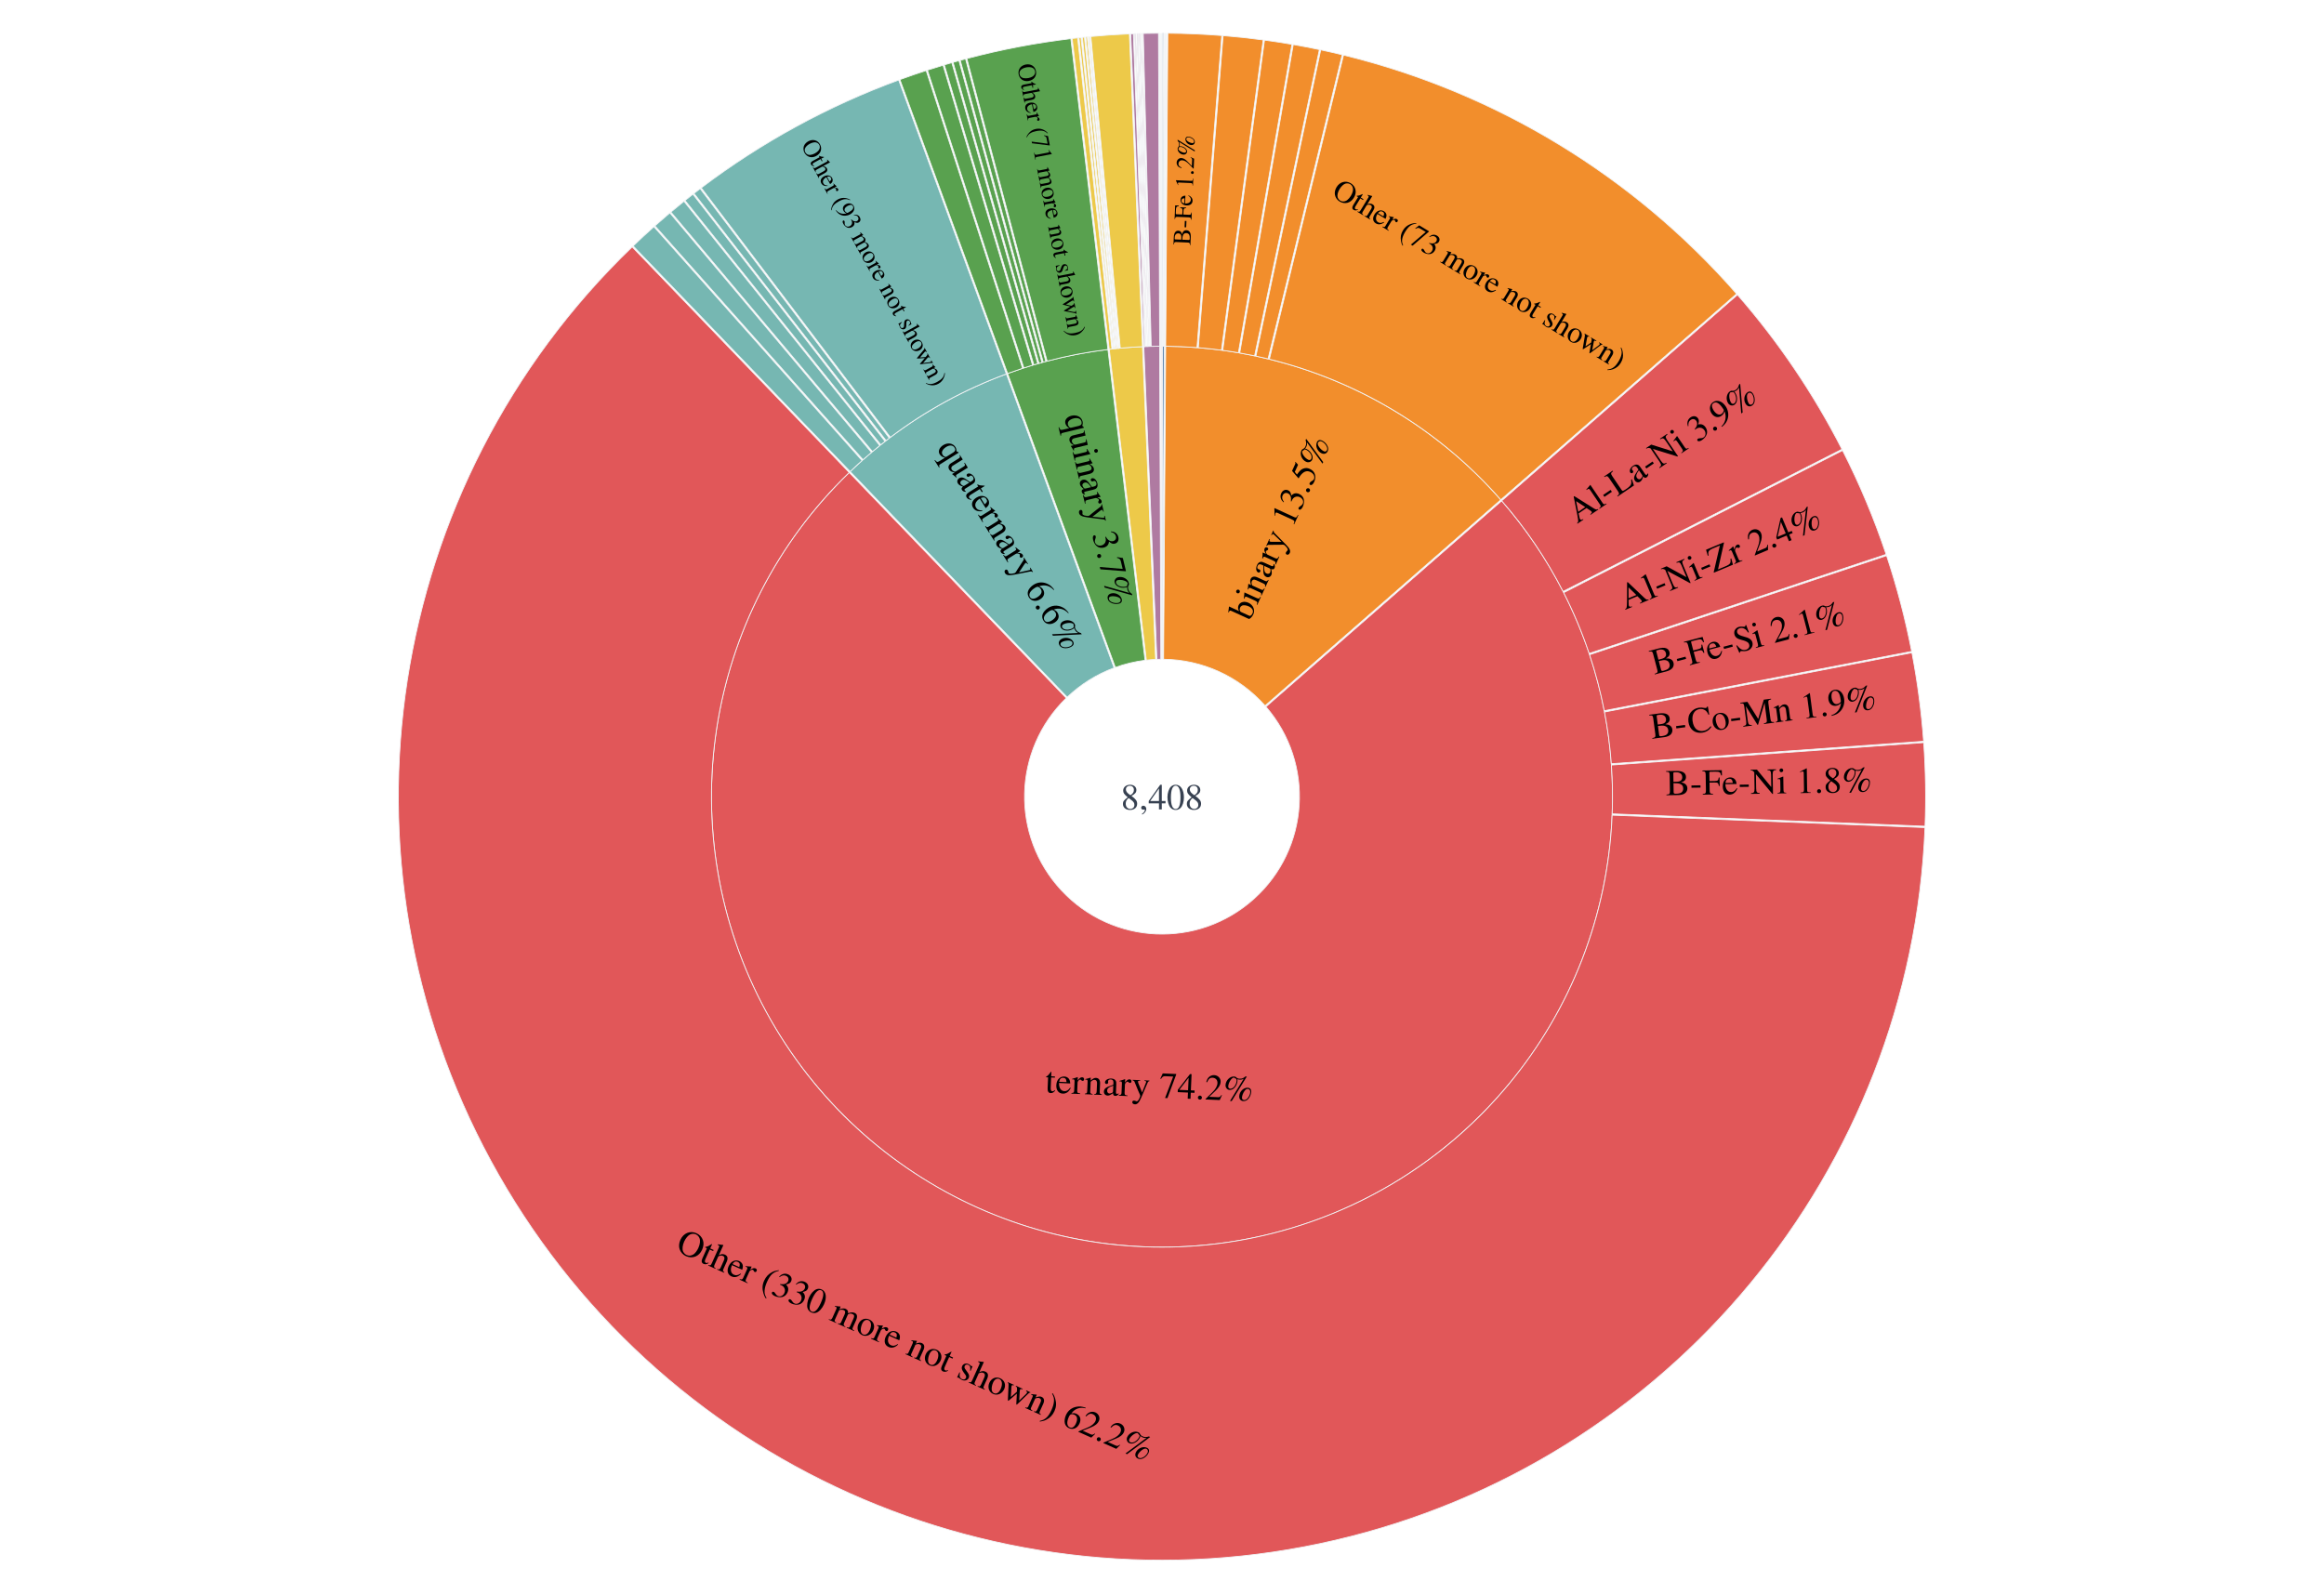
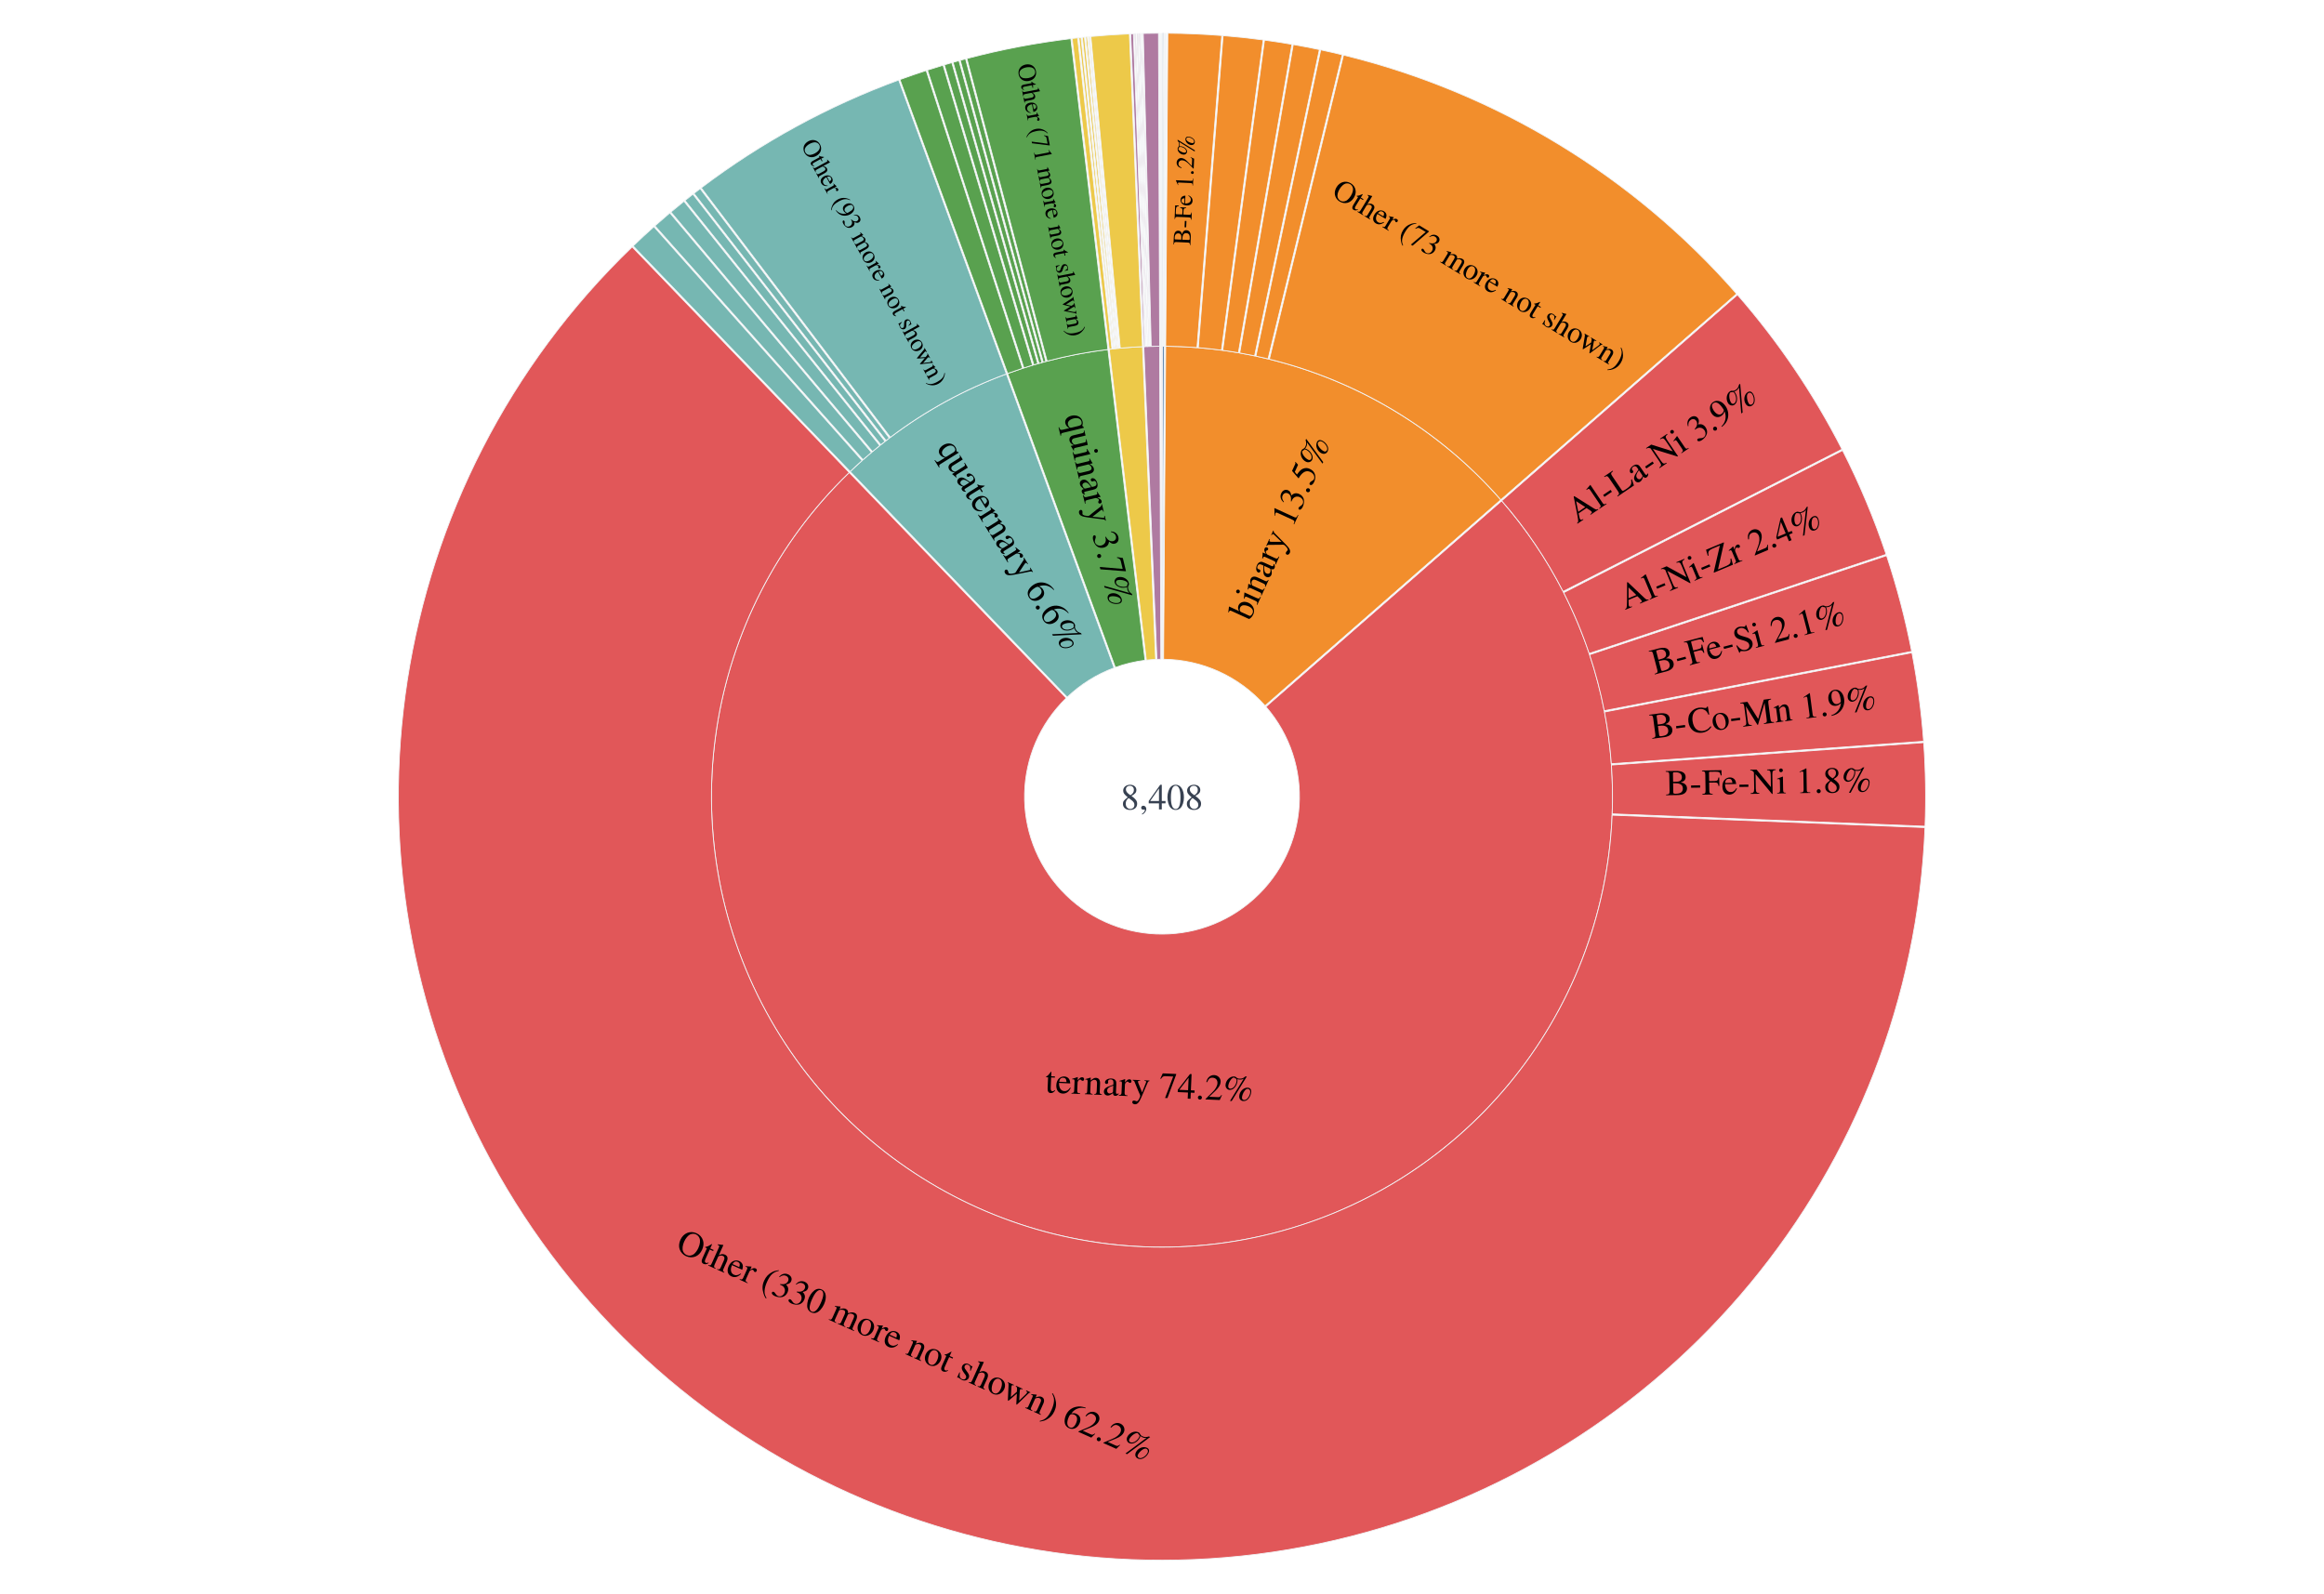
- <svg xmlns="http://www.w3.org/2000/svg" role="application" viewBox="0 0 700 480" aria-label="Sunburst chart" color="rgb(0, 0, 0)" fill="rgb(55, 65, 81)" fill-opacity="1" fill-rule="nonzero" stroke="none" stroke-width="1px" stroke-opacity="1" stroke-dasharray="none" stroke-dashoffset="0px" stroke-linecap="butt" stroke-linejoin="miter" stroke-miterlimit="4" font-family="Times" font-size="11px" font-style="normal" font-weight="400" font-variant="normal" letter-spacing="normal" word-spacing="0px" text-anchor="start" dominant-baseline="auto" paint-order="normal" visibility="visible" text-rendering="auto" shape-rendering="auto" marker-start="none" marker-mid="none" marker-end="none" display="block">
-   <defs />
-   <g transform="translate(350, 240)">
-     <g class="arcs svelte-v3m30o">
-       <path class="svelte-v3m30o" d="M0.201,-135.7A135.7,135.7,0,0,1,0.712,-135.698L0.139,-41.4Z" data-sunburst-node-idx="1" fill="rgb(78, 121, 167)" fill-opacity="1" role="button" tabindex="0" aria-label="unary: 9" style="cursor: pointer;" stroke="rgb(241, 243, 245)" stroke-width="0.25px" />
-       <path class="svelte-v3m30o" d="M0.201,-230A230,230,0,0,1,0.487,-229.999L0.205,-135.7A135.7,135.7,0,0,0,0.201,-135.7Z" data-sunburst-node-idx="2" fill="rgb(78, 121, 167)" fill-opacity="1" tabindex="-1" aria-label="Al: 4" style="cursor: default;" stroke="rgb(241, 243, 245)" stroke-width="0.25px" />
-       <path class="svelte-v3m30o" d="M0.773,-229.999L0.456,-135.699Z" data-sunburst-node-idx="3" fill="rgb(78, 121, 167)" fill-opacity="1" tabindex="-1" aria-label="Co: 1" style="cursor: default;" stroke="rgb(241, 243, 245)" stroke-width="0.25px" />
-       <path class="svelte-v3m30o" d="M0.945,-229.998L0.558,-135.699Z" data-sunburst-node-idx="4" fill="rgb(78, 121, 167)" fill-opacity="1" tabindex="-1" aria-label="La: 1" style="cursor: default;" stroke="rgb(241, 243, 245)" stroke-width="0.25px" />
-       <path class="svelte-v3m30o" d="M1.117,-229.997L0.659,-135.698Z" data-sunburst-node-idx="5" fill="rgb(78, 121, 167)" fill-opacity="1" tabindex="-1" aria-label="Ni: 1" style="cursor: default;" stroke="rgb(241, 243, 245)" stroke-width="0.25px" />
-       <path class="svelte-v3m30o" d="M1.375,-229.996L0.811,-135.698Z" data-sunburst-node-idx="6" fill="rgb(78, 121, 167)" fill-opacity="1" tabindex="-1" aria-label="Zr: 2" style="cursor: default;" stroke="rgb(241, 243, 245)" stroke-width="0.25px" />
-       <path class="svelte-v3m30o" d="M1.113,-135.695A135.7,135.7,0,0,1,102.054,-89.44L31.043,-27.391A41.4,41.4,0,0,0,0.479,-41.397Z" data-sunburst-node-idx="7" fill="rgb(242, 142, 44)" fill-opacity="1" role="button" tabindex="-1" aria-label="binary: 1,132" style="cursor: pointer;" stroke="rgb(241, 243, 245)" stroke-width="0.25px" />
-       <path class="svelte-v3m30o" d="M1.748,-229.993A230,230,0,0,1,18,-229.295L10.538,-135.29A135.7,135.7,0,0,0,1.113,-135.695Z" data-sunburst-node-idx="8" fill="rgb(242, 142, 44)" fill-opacity="1" tabindex="-1" aria-label="B-Fe: 97" style="cursor: default;" stroke="rgb(241, 243, 245)" stroke-width="0.25px" />
-       <path class="svelte-v3m30o" d="M18.4,-229.263A230,230,0,0,1,30.475,-227.972L17.899,-134.514A135.7,135.7,0,0,0,10.938,-135.258Z" data-sunburst-node-idx="9" fill="rgb(242, 142, 44)" fill-opacity="1" tabindex="-1" aria-label="Al-Ce: 73" style="cursor: default;" stroke="rgb(241, 243, 245)" stroke-width="0.25px" />
-       <path class="svelte-v3m30o" d="M30.873,-227.919A230,230,0,0,1,39.139,-226.645L23.011,-133.735A135.7,135.7,0,0,0,18.297,-134.461Z" data-sunburst-node-idx="10" fill="rgb(242, 142, 44)" fill-opacity="1" tabindex="-1" aria-label="Al-Ni: 51" style="cursor: default;" stroke="rgb(241, 243, 245)" stroke-width="0.25px" />
-       <path class="svelte-v3m30o" d="M39.535,-226.577A230,230,0,0,1,47.41,-225.061L27.892,-132.803A135.7,135.7,0,0,0,23.407,-133.666Z" data-sunburst-node-idx="11" fill="rgb(242, 142, 44)" fill-opacity="1" tabindex="-1" aria-label="B-Co: 49" style="cursor: default;" stroke="rgb(241, 243, 245)" stroke-width="0.25px" />
-       <path class="svelte-v3m30o" d="M47.803,-224.977A230,230,0,0,1,54.283,-223.503L31.947,-131.886A135.7,135.7,0,0,0,28.284,-132.72Z" data-sunburst-node-idx="12" fill="rgb(242, 142, 44)" fill-opacity="1" tabindex="-1" aria-label="Pd-Si: 41" style="cursor: default;" stroke="rgb(241, 243, 245)" stroke-width="0.25px" />
-       <path class="svelte-v3m30o" d="M54.673,-223.407A230,230,0,0,1,173.065,-151.488L102.054,-89.44A135.7,135.7,0,0,0,32.337,-131.791Z" data-sunburst-node-idx="13" fill="rgb(242, 142, 44)" fill-opacity="1" tabindex="-1" aria-label="Other (73 more not shown): 821" style="cursor: default;" stroke="rgb(241, 243, 245)" stroke-width="0.25px" />
-       <path class="svelte-v3m30o" d="M102.318,-89.138A135.7,135.7,0,1,1,-94.217,-97.661L-28.844,-29.698A41.4,41.4,0,1,0,31.307,-27.089Z" data-sunburst-node-idx="14" fill="rgb(225, 87, 89)" fill-opacity="1" role="button" tabindex="-1" aria-label="ternary: 6,242" style="cursor: pointer;" stroke="rgb(241, 243, 245)" stroke-width="0.25px" />
-       <path class="svelte-v3m30o" d="M173.329,-151.186A230,230,0,0,1,204.809,-104.658L120.8,-61.821A135.7,135.7,0,0,0,102.318,-89.138Z" data-sunburst-node-idx="15" fill="rgb(225, 87, 89)" fill-opacity="1" tabindex="-1" aria-label="Al-La-Ni: 330" style="cursor: default;" stroke="rgb(241, 243, 245)" stroke-width="0.25px" />
-       <path class="svelte-v3m30o" d="M204.991,-104.3A230,230,0,0,1,218.11,-72.995L128.658,-43.145A135.7,135.7,0,0,0,120.982,-61.464Z" data-sunburst-node-idx="16" fill="rgb(225, 87, 89)" fill-opacity="1" tabindex="-1" aria-label="Al-Ni-Zr: 200" style="cursor: default;" stroke="rgb(241, 243, 245)" stroke-width="0.25px" />
-       <path class="svelte-v3m30o" d="M218.237,-72.614A230,230,0,0,1,225.799,-43.761L133.205,-25.9A135.7,135.7,0,0,0,128.786,-42.764Z" data-sunburst-node-idx="17" fill="rgb(225, 87, 89)" fill-opacity="1" tabindex="-1" aria-label="B-Fe-Si: 176" style="cursor: default;" stroke="rgb(241, 243, 245)" stroke-width="0.25px" />
-       <path class="svelte-v3m30o" d="M225.875,-43.366A230,230,0,0,1,229.394,-16.686L135.336,-9.927A135.7,135.7,0,0,0,133.282,-25.505Z" data-sunburst-node-idx="18" fill="rgb(225, 87, 89)" fill-opacity="1" tabindex="-1" aria-label="B-Co-Mn: 159" style="cursor: default;" stroke="rgb(241, 243, 245)" stroke-width="0.25px" />
-       <path class="svelte-v3m30o" d="M229.423,-16.286A230,230,0,0,1,229.827,8.906L135.601,5.173A135.7,135.7,0,0,0,135.365,-9.526Z" data-sunburst-node-idx="19" fill="rgb(225, 87, 89)" fill-opacity="1" tabindex="-1" aria-label="B-Fe-Ni: 149" style="cursor: default;" stroke="rgb(241, 243, 245)" stroke-width="0.25px" />
-       <path class="svelte-v3m30o" d="M229.812,9.308A230,230,0,1,1,-159.589,-165.624L-94.217,-97.661A135.7,135.7,0,1,0,135.585,5.574Z" data-sunburst-node-idx="20" fill="rgb(225, 87, 89)" fill-opacity="1" tabindex="-1" aria-label="Other (330 more not shown): 5,228" style="cursor: default;" stroke="rgb(241, 243, 245)" stroke-width="0.25px" />
-       <path class="svelte-v3m30o" d="M-93.927,-97.94A135.7,135.7,0,0,1,-46.876,-127.347L-14.432,-38.803A41.4,41.4,0,0,0,-28.555,-29.976Z" data-sunburst-node-idx="21" fill="rgb(118, 183, 178)" fill-opacity="1" role="button" tabindex="-1" aria-label="quaternary: 555" style="cursor: pointer;" stroke="rgb(241, 243, 245)" stroke-width="0.25px" />
-       <path class="svelte-v3m30o" d="M-159.299,-165.903A230,230,0,0,1,-153.034,-171.699L-90.351,-101.248A135.7,135.7,0,0,0,-93.927,-97.94Z" data-sunburst-node-idx="22" fill="rgb(118, 183, 178)" fill-opacity="1" tabindex="-1" aria-label="Al-Cu-Ni-Zr: 52" style="cursor: default;" stroke="rgb(241, 243, 245)" stroke-width="0.25px" />
-       <path class="svelte-v3m30o" d="M-152.734,-171.966A230,230,0,0,1,-148.229,-175.864L-87.518,-103.707A135.7,135.7,0,0,0,-90.052,-101.515Z" data-sunburst-node-idx="23" fill="rgb(118, 183, 178)" fill-opacity="1" tabindex="-1" aria-label="Cu-Ni-P-Pd: 37" style="cursor: default;" stroke="rgb(241, 243, 245)" stroke-width="0.25px" />
-       <path class="svelte-v3m30o" d="M-147.921,-176.123A230,230,0,0,1,-143.981,-179.358L-85.013,-105.77A135.7,135.7,0,0,0,-87.211,-103.965Z" data-sunburst-node-idx="24" fill="rgb(118, 183, 178)" fill-opacity="1" tabindex="-1" aria-label="Al-Cu-La-Ni: 32" style="cursor: default;" stroke="rgb(241, 243, 245)" stroke-width="0.25px" />
-       <path class="svelte-v3m30o" d="M-143.668,-179.609A230,230,0,0,1,-141.285,-181.49L-83.423,-107.029A135.7,135.7,0,0,0,-84.7,-106.021Z" data-sunburst-node-idx="25" fill="rgb(118, 183, 178)" fill-opacity="1" tabindex="-1" aria-label="Ag-Al-Cu-Zr: 20" style="cursor: default;" stroke="rgb(241, 243, 245)" stroke-width="0.25px" />
-       <path class="svelte-v3m30o" d="M-140.968,-181.736A230,230,0,0,1,-139.104,-183.166L-82.137,-108.018A135.7,135.7,0,0,0,-83.106,-107.275Z" data-sunburst-node-idx="26" fill="rgb(118, 183, 178)" fill-opacity="1" tabindex="-1" aria-label="B-Co-Fe-Y: 16" style="cursor: default;" stroke="rgb(241, 243, 245)" stroke-width="0.25px" />
-       <path class="svelte-v3m30o" d="M-138.785,-183.409A230,230,0,0,1,-79.319,-215.89L-46.876,-127.347A135.7,135.7,0,0,0,-81.817,-108.261Z" data-sunburst-node-idx="27" fill="rgb(118, 183, 178)" fill-opacity="1" tabindex="-1" aria-label="Other (93 more not shown): 398" style="cursor: default;" stroke="rgb(241, 243, 245)" stroke-width="0.25px" />
-       <path class="svelte-v3m30o" d="M-46.499,-127.485A135.7,135.7,0,0,1,-16.285,-134.719L-5.107,-41.084A41.4,41.4,0,0,0,-14.055,-38.941Z" data-sunburst-node-idx="28" fill="rgb(89, 161, 79)" fill-opacity="1" role="button" tabindex="-1" aria-label="quinary: 311" style="cursor: pointer;" stroke="rgb(241, 243, 245)" stroke-width="0.25px" />
-       <path class="svelte-v3m30o" d="M-78.943,-216.028A230,230,0,0,1,-71.036,-218.755L-41.989,-129.04A135.7,135.7,0,0,0,-46.499,-127.485Z" data-sunburst-node-idx="29" fill="rgb(89, 161, 79)" fill-opacity="1" tabindex="-1" aria-label="Be-Cu-Ni-Ti-Zr: 51" style="cursor: default;" stroke="rgb(241, 243, 245)" stroke-width="0.25px" />
-       <path class="svelte-v3m30o" d="M-70.654,-218.879A230,230,0,0,1,-65.95,-220.342L-38.989,-129.978A135.7,135.7,0,0,0,-41.608,-129.164Z" data-sunburst-node-idx="30" fill="rgb(89, 161, 79)" fill-opacity="1" tabindex="-1" aria-label="Al-Cu-Ni-Ti-Zr: 31" style="cursor: default;" stroke="rgb(241, 243, 245)" stroke-width="0.25px" />
-       <path class="svelte-v3m30o" d="M-65.565,-220.457A230,230,0,0,1,-63.31,-221.115L-37.432,-130.435A135.7,135.7,0,0,0,-38.604,-130.093Z" data-sunburst-node-idx="31" fill="rgb(89, 161, 79)" fill-opacity="1" tabindex="-1" aria-label="Al-Cu-Nb-Ni-Zr: 16" style="cursor: default;" stroke="rgb(241, 243, 245)" stroke-width="0.25px" />
-       <path class="svelte-v3m30o" d="M-62.924,-221.225A230,230,0,0,1,-61.159,-221.719L-36.163,-130.793A135.7,135.7,0,0,0,-37.046,-130.545Z" data-sunburst-node-idx="32" fill="rgb(89, 161, 79)" fill-opacity="1" tabindex="-1" aria-label="Al-Co-Cu-La-Ni: 13" style="cursor: default;" stroke="rgb(241, 243, 245)" stroke-width="0.25px" />
-       <path class="svelte-v3m30o" d="M-60.772,-221.826A230,230,0,0,1,-59.169,-222.259L-34.989,-131.112A135.7,135.7,0,0,0,-35.776,-130.899Z" data-sunburst-node-idx="33" fill="rgb(89, 161, 79)" fill-opacity="1" tabindex="-1" aria-label="B-Co-Fe-Nb-Si: 12" style="cursor: default;" stroke="rgb(241, 243, 245)" stroke-width="0.25px" />
-       <path class="svelte-v3m30o" d="M-58.781,-222.362A230,230,0,0,1,-27.463,-228.354L-16.285,-134.719A135.7,135.7,0,0,0,-34.601,-131.215Z" data-sunburst-node-idx="34" fill="rgb(89, 161, 79)" fill-opacity="1" tabindex="-1" aria-label="Other (71 more not shown): 188" style="cursor: default;" stroke="rgb(241, 243, 245)" stroke-width="0.25px" />
-       <path class="svelte-v3m30o" d="M-15.886,-134.767A135.7,135.7,0,0,1,-5.878,-135.573L-1.933,-41.355A41.4,41.4,0,0,0,-4.708,-41.131Z" data-sunburst-node-idx="35" fill="rgb(237, 201, 73)" fill-opacity="1" role="button" tabindex="-1" aria-label="senary: 103" style="cursor: pointer;" stroke="rgb(241, 243, 245)" stroke-width="0.25px" />
-       <path class="svelte-v3m30o" d="M-27.065,-228.402A230,230,0,0,1,-25.414,-228.592L-15.076,-134.86A135.7,135.7,0,0,0,-15.886,-134.767Z" data-sunburst-node-idx="36" fill="rgb(237, 201, 73)" fill-opacity="1" tabindex="-1" aria-label="B-C-Cr-Er-Fe-Mo: 12" style="cursor: default;" stroke="rgb(241, 243, 245)" stroke-width="0.25px" />
-       <path class="svelte-v3m30o" d="M-25.015,-228.636A230,230,0,0,1,-24.389,-228.703L-14.471,-134.926A135.7,135.7,0,0,0,-14.677,-134.904Z" data-sunburst-node-idx="37" fill="rgb(237, 201, 73)" fill-opacity="1" tabindex="-1" aria-label="Al-Be-Cu-Ni-Ti-Zr: 6" style="cursor: default;" stroke="rgb(241, 243, 245)" stroke-width="0.25px" />
-       <path class="svelte-v3m30o" d="M-23.99,-228.745A230,230,0,0,1,-23.364,-228.81L-13.866,-134.99A135.7,135.7,0,0,0,-14.072,-134.968Z" data-sunburst-node-idx="38" fill="rgb(237, 201, 73)" fill-opacity="1" tabindex="-1" aria-label="B-C-Fe-Mo-P-Si: 6" style="cursor: default;" stroke="rgb(241, 243, 245)" stroke-width="0.25px" />
-       <path class="svelte-v3m30o" d="M-22.964,-228.851A230,230,0,0,1,-22.508,-228.896L-13.362,-135.041A135.7,135.7,0,0,0,-13.467,-135.03Z" data-sunburst-node-idx="39" fill="rgb(237, 201, 73)" fill-opacity="1" tabindex="-1" aria-label="Al-Cu-Ni-Si-Ti-Zr: 5" style="cursor: default;" stroke="rgb(241, 243, 245)" stroke-width="0.25px" />
-       <path class="svelte-v3m30o" d="M-22.109,-228.935A230,230,0,0,1,-21.824,-228.962L-12.958,-135.08A135.7,135.7,0,0,0,-12.962,-135.079Z" data-sunburst-node-idx="40" fill="rgb(237, 201, 73)" fill-opacity="1" tabindex="-1" aria-label="Ag-Al-Co-Cu-La-Ni: 4" style="cursor: default;" stroke="rgb(241, 243, 245)" stroke-width="0.25px" />
-       <path class="svelte-v3m30o" d="M-21.425,-229A230,230,0,0,1,-9.823,-229.79L-5.878,-135.573A135.7,135.7,0,0,0,-12.559,-135.118Z" data-sunburst-node-idx="41" fill="rgb(237, 201, 73)" fill-opacity="1" tabindex="-1" aria-label="Other (30 more not shown): 70" style="cursor: default;" stroke="rgb(241, 243, 245)" stroke-width="0.25px" />
-       <path class="svelte-v3m30o" d="M-5.477,-135.589A135.7,135.7,0,0,1,-0.708,-135.698L-0.355,-41.398A41.4,41.4,0,0,0,-1.531,-41.372Z" data-sunburst-node-idx="42" fill="rgb(175, 122, 161)" fill-opacity="1" role="button" tabindex="-1" aria-label="septenary: 51" style="cursor: pointer;" stroke="rgb(241, 243, 245)" stroke-width="0.25px" />
-       <path class="svelte-v3m30o" d="M-9.422,-229.807A230,230,0,0,1,-8.621,-229.838L-5.168,-135.602A135.7,135.7,0,0,0,-5.477,-135.589Z" data-sunburst-node-idx="43" fill="rgb(175, 122, 161)" fill-opacity="1" tabindex="-1" aria-label="B-C-Co-Cr-Fe-Mo-Y: 7" style="cursor: default;" stroke="rgb(241, 243, 245)" stroke-width="0.25px" />
-       <path class="svelte-v3m30o" d="M-8.219,-229.853A230,230,0,0,1,-7.934,-229.863L-4.763,-135.616A135.7,135.7,0,0,0,-4.767,-135.616Z" data-sunburst-node-idx="44" fill="rgb(175, 122, 161)" fill-opacity="1" tabindex="-1" aria-label="B-C-Cr-Er-Fe-Mn-Mo: 4" style="cursor: default;" stroke="rgb(241, 243, 245)" stroke-width="0.25px" />
-       <path class="svelte-v3m30o" d="M-7.532,-229.877A230,230,0,0,1,-7.246,-229.886L-4.358,-135.63A135.7,135.7,0,0,0,-4.362,-135.63Z" data-sunburst-node-idx="45" fill="rgb(175, 122, 161)" fill-opacity="1" tabindex="-1" aria-label="B-C-Fe-Ga-Mo-P-Si: 4" style="cursor: default;" stroke="rgb(241, 243, 245)" stroke-width="0.25px" />
-       <path class="svelte-v3m30o" d="M-6.845,-229.898A230,230,0,0,1,-6.559,-229.906L-3.952,-135.642A135.7,135.7,0,0,0,-3.956,-135.642Z" data-sunburst-node-idx="46" fill="rgb(175, 122, 161)" fill-opacity="1" tabindex="-1" aria-label="Be-Cu-Mg-Ni-Ti-Y-Zr: 4" style="cursor: default;" stroke="rgb(241, 243, 245)" stroke-width="0.25px" />
-       <path class="svelte-v3m30o" d="M-6.158,-229.918A230,230,0,0,1,-6.044,-229.921L-3.6,-135.652Z" data-sunburst-node-idx="47" fill="rgb(175, 122, 161)" fill-opacity="1" tabindex="-1" aria-label="Ag-Cu-Gd-Mg-Ni-Y-Zn: 3" style="cursor: default;" stroke="rgb(241, 243, 245)" stroke-width="0.25px" />
-       <path class="svelte-v3m30o" d="M-5.643,-229.931A230,230,0,0,1,-1.06,-229.998L-0.708,-135.698A135.7,135.7,0,0,0,-3.247,-135.661Z" data-sunburst-node-idx="48" fill="rgb(175, 122, 161)" fill-opacity="1" tabindex="-1" aria-label="Other (18 more not shown): 29" style="cursor: default;" stroke="rgb(241, 243, 245)" stroke-width="0.25px" />
-       <path class="svelte-v3m30o" d="M-0.306,-135.7A135.7,135.7,0,0,1,-0.201,-135.7L-0.077,-41.4Z" data-sunburst-node-idx="49" fill="rgb(255, 157, 167)" fill-opacity="1" role="button" tabindex="-1" aria-label="octonary: 5" style="cursor: pointer;" stroke="rgb(241, 243, 245)" stroke-width="0.25px" />
-       <path class="svelte-v3m30o" d="M-0.773,-229.999L-0.456,-135.699Z" data-sunburst-node-idx="50" fill="rgb(255, 157, 167)" fill-opacity="1" tabindex="-1" aria-label="Al-B-C-Cr-Fe-Mo-P-Si: 1" style="cursor: default;" stroke="rgb(241, 243, 245)" stroke-width="0.25px" />
-       <path class="svelte-v3m30o" d="M-0.516,-229.999L-0.304,-135.7Z" data-sunburst-node-idx="51" fill="rgb(255, 157, 167)" fill-opacity="1" tabindex="-1" aria-label="Al-Mo-Nb-Si-Ta-Ti-V-Zr: 2" style="cursor: default;" stroke="rgb(241, 243, 245)" stroke-width="0.25px" />
-       <path class="svelte-v3m30o" d="M-0.258,-230L-0.152,-135.7Z" data-sunburst-node-idx="52" fill="rgb(255, 157, 167)" fill-opacity="1" tabindex="-1" aria-label="B-C-Co-Cr-Fe-Mn-Mo-Y: 1" style="cursor: default;" stroke="rgb(241, 243, 245)" stroke-width="0.25px" />
-       <path class="svelte-v3m30o" d="M-0.086,-230L-0.051,-135.7Z" data-sunburst-node-idx="53" fill="rgb(255, 157, 167)" fill-opacity="1" tabindex="-1" aria-label="Be-Cu-Fe-Mg-Nb-Ni-Y-Zr: 1" style="cursor: default;" stroke="rgb(241, 243, 245)" stroke-width="0.25px" />
+ <svg xmlns="http://www.w3.org/2000/svg" fill="#374151" aria-label="Sunburst chart" color="#000" display="block" font-family="Times" font-size="11" font-weight="400" viewBox="0 0 700 480" word-spacing="0">
+   <g transform="translate(350 240)">
+     <g stroke="#f1f3f5" stroke-width=".25" class="arcs svelte-v3m30o">
+       <path fill="#4e79a7" d="m.201-135.7.511.002L.139-41.4Z" aria-label="unary: 9" class="svelte-v3m30o" data-sunburst-node-idx="1" style="cursor:pointer" tabindex="0" />
+       <path fill="#4e79a7" d="m.201-230 .286.001L.205-135.7H.201Z" aria-label="Al: 4" class="svelte-v3m30o" data-sunburst-node-idx="2" style="cursor:default" tabindex="-1" />
+       <path fill="#4e79a7" d="m.773-229.999-.317 94.3Z" aria-label="Co: 1" class="svelte-v3m30o" data-sunburst-node-idx="3" style="cursor:default" tabindex="-1" />
+       <path fill="#4e79a7" d="m.945-229.998-.387 94.299Z" aria-label="La: 1" class="svelte-v3m30o" data-sunburst-node-idx="4" style="cursor:default" tabindex="-1" />
+       <path fill="#4e79a7" d="m1.117-229.997-.458 94.299Z" aria-label="Ni: 1" class="svelte-v3m30o" data-sunburst-node-idx="5" style="cursor:default" tabindex="-1" />
+       <path fill="#4e79a7" d="m1.375-229.996-.564 94.298Z" aria-label="Zr: 2" class="svelte-v3m30o" data-sunburst-node-idx="6" style="cursor:default" tabindex="-1" />
+       <path fill="#f28e2c" d="M1.113-135.695A135.7 135.7 0 0 1 102.054-89.44L31.043-27.391A41.4 41.4 0 0 0 .479-41.397Z" aria-label="binary: 1,132" class="svelte-v3m30o" data-sunburst-node-idx="7" style="cursor:pointer" tabindex="-1" />
+       <path fill="#f28e2c" d="M1.748-229.993a230 230 0 0 1 16.252.698l-7.462 94.005a136 136 0 0 0-9.425-.405Z" aria-label="B-Fe: 97" class="svelte-v3m30o" data-sunburst-node-idx="8" style="cursor:default" tabindex="-1" />
+       <path fill="#f28e2c" d="M18.4-229.263a230 230 0 0 1 12.075 1.291l-12.576 93.458a136 136 0 0 0-6.961-.744Z" aria-label="Al-Ce: 73" class="svelte-v3m30o" data-sunburst-node-idx="9" style="cursor:default" tabindex="-1" />
+       <path fill="#f28e2c" d="M30.873-227.919a230 230 0 0 1 8.266 1.274l-16.128 92.91a136 136 0 0 0-4.714-.726Z" aria-label="Al-Ni: 51" class="svelte-v3m30o" data-sunburst-node-idx="10" style="cursor:default" tabindex="-1" />
+       <path fill="#f28e2c" d="M39.535-226.577a230 230 0 0 1 7.875 1.516l-19.518 92.258a136 136 0 0 0-4.485-.863Z" aria-label="B-Co: 49" class="svelte-v3m30o" data-sunburst-node-idx="11" style="cursor:default" tabindex="-1" />
+       <path fill="#f28e2c" d="M47.803-224.977a230 230 0 0 1 6.48 1.474l-22.336 91.617a136 136 0 0 0-3.663-.834Z" aria-label="Pd-Si: 41" class="svelte-v3m30o" data-sunburst-node-idx="12" style="cursor:default" tabindex="-1" />
+       <path fill="#f28e2c" d="M54.673-223.407a230 230 0 0 1 118.392 71.919L102.054-89.44a135.7 135.7 0 0 0-69.717-42.351Z" aria-label="Other (73 more not shown): 821" class="svelte-v3m30o" data-sunburst-node-idx="13" style="cursor:default" tabindex="-1" />
+       <path fill="#e15759" d="M102.318-89.138a135.7 135.7 0 1 1-196.535-8.523l65.373 67.963a41.4 41.4 0 1 0 60.151 2.609Z" aria-label="ternary: 6,242" class="svelte-v3m30o" data-sunburst-node-idx="14" style="cursor:pointer" tabindex="-1" />
+       <path fill="#e15759" d="M173.329-151.186a230 230 0 0 1 31.48 46.528L120.8-61.821a135.7 135.7 0 0 0-18.482-27.317Z" aria-label="Al-La-Ni: 330" class="svelte-v3m30o" data-sunburst-node-idx="15" style="cursor:default" tabindex="-1" />
+       <path fill="#e15759" d="M204.991-104.3a230 230 0 0 1 13.119 31.305l-89.452 29.85a136 136 0 0 0-7.676-18.319Z" aria-label="Al-Ni-Zr: 200" class="svelte-v3m30o" data-sunburst-node-idx="16" style="cursor:default" tabindex="-1" />
+       <path fill="#e15759" d="M218.237-72.614a230 230 0 0 1 7.562 28.853L133.205-25.9a136 136 0 0 0-4.419-16.864Z" aria-label="B-Fe-Si: 176" class="svelte-v3m30o" data-sunburst-node-idx="17" style="cursor:default" tabindex="-1" />
+       <path fill="#e15759" d="M225.875-43.366a230 230 0 0 1 3.519 26.68l-94.058 6.759a136 136 0 0 0-2.054-15.578Z" aria-label="B-Co-Mn: 159" class="svelte-v3m30o" data-sunburst-node-idx="18" style="cursor:default" tabindex="-1" />
+       <path fill="#e15759" d="M229.423-16.286a230 230 0 0 1 .404 25.192l-94.226-3.733a136 136 0 0 0-.236-14.699Z" aria-label="B-Fe-Ni: 149" class="svelte-v3m30o" data-sunburst-node-idx="19" style="cursor:default" tabindex="-1" />
+       <path fill="#e15759" d="M229.812 9.308a230 230 0 1 1-389.401-174.932l65.372 67.963A135.7 135.7 0 1 0 135.585 5.574Z" aria-label="Other (330 more not shown): 5,228" class="svelte-v3m30o" data-sunburst-node-idx="20" style="cursor:default" tabindex="-1" />
+       <path fill="#76b7b2" d="M-93.927-97.94a135.7 135.7 0 0 1 47.051-29.407l32.444 88.544a41.4 41.4 0 0 0-14.123 8.827Z" aria-label="quaternary: 555" class="svelte-v3m30o" data-sunburst-node-idx="21" style="cursor:pointer" tabindex="-1" />
+       <path fill="#76b7b2" d="M-159.299-165.903a230 230 0 0 1 6.265-5.796l62.683 70.451a136 136 0 0 0-3.576 3.308Z" aria-label="Al-Cu-Ni-Zr: 52" class="svelte-v3m30o" data-sunburst-node-idx="22" style="cursor:default" tabindex="-1" />
+       <path fill="#76b7b2" d="M-152.734-171.966a230 230 0 0 1 4.505-3.898l60.711 72.157a136 136 0 0 0-2.534 2.192Z" aria-label="Cu-Ni-P-Pd: 37" class="svelte-v3m30o" data-sunburst-node-idx="23" style="cursor:default" tabindex="-1" />
+       <path fill="#76b7b2" d="M-147.921-176.123a230 230 0 0 1 3.94-3.235l58.968 73.588a136 136 0 0 0-2.198 1.805Z" aria-label="Al-Cu-La-Ni: 32" class="svelte-v3m30o" data-sunburst-node-idx="24" style="cursor:default" tabindex="-1" />
+       <path fill="#76b7b2" d="M-143.668-179.609a230 230 0 0 1 2.383-1.881l57.862 74.461a136 136 0 0 0-1.277 1.008Z" aria-label="Ag-Al-Cu-Zr: 20" class="svelte-v3m30o" data-sunburst-node-idx="25" style="cursor:default" tabindex="-1" />
+       <path fill="#76b7b2" d="M-140.968-181.736a230 230 0 0 1 1.864-1.43l56.967 75.148a136 136 0 0 0-.969.743Z" aria-label="B-Co-Fe-Y: 16" class="svelte-v3m30o" data-sunburst-node-idx="26" style="cursor:default" tabindex="-1" />
+       <path fill="#76b7b2" d="M-138.785-183.409a230 230 0 0 1 59.466-32.481l32.443 88.543a135.7 135.7 0 0 0-34.941 19.086Z" aria-label="Other (93 more not shown): 398" class="svelte-v3m30o" data-sunburst-node-idx="27" style="cursor:default" tabindex="-1" />
+       <path fill="#59a14f" d="M-46.499-127.485a135.7 135.7 0 0 1 30.214-7.234l11.178 93.635a41.4 41.4 0 0 0-8.948 2.143Z" aria-label="quinary: 311" class="svelte-v3m30o" data-sunburst-node-idx="28" style="cursor:pointer" tabindex="-1" />
+       <path fill="#59a14f" d="M-78.943-216.028a230 230 0 0 1 7.907-2.727l29.047 89.715a136 136 0 0 0-4.51 1.555Z" aria-label="Be-Cu-Ni-Ti-Zr: 51" class="svelte-v3m30o" data-sunburst-node-idx="29" style="cursor:default" tabindex="-1" />
+       <path fill="#59a14f" d="M-70.654-218.879a230 230 0 0 1 4.704-1.463l26.961 90.364a136 136 0 0 0-2.619.814Z" aria-label="Al-Cu-Ni-Ti-Zr: 31" class="svelte-v3m30o" data-sunburst-node-idx="30" style="cursor:default" tabindex="-1" />
+       <path fill="#59a14f" d="M-65.565-220.457a230 230 0 0 1 2.255-.658l25.878 90.68a136 136 0 0 0-1.172.342Z" aria-label="Al-Cu-Nb-Ni-Zr: 16" class="svelte-v3m30o" data-sunburst-node-idx="31" style="cursor:default" tabindex="-1" />
+       <path fill="#59a14f" d="M-62.924-221.225a230 230 0 0 1 1.765-.494l24.996 90.926-.883.248Z" aria-label="Al-Co-Cu-La-Ni: 13" class="svelte-v3m30o" data-sunburst-node-idx="32" style="cursor:default" tabindex="-1" />
+       <path fill="#59a14f" d="M-60.772-221.826a230 230 0 0 1 1.603-.433l24.18 91.147-.787.213Z" aria-label="B-Co-Fe-Nb-Si: 12" class="svelte-v3m30o" data-sunburst-node-idx="33" style="cursor:default" tabindex="-1" />
+       <path fill="#59a14f" d="M-58.781-222.362a230 230 0 0 1 31.318-5.992l11.178 93.635a136 136 0 0 0-18.316 3.504Z" aria-label="Other (71 more not shown): 188" class="svelte-v3m30o" data-sunburst-node-idx="34" style="cursor:default" tabindex="-1" />
+       <path fill="#edc949" d="M-15.886-134.767a136 136 0 0 1 10.008-.806l3.945 94.218a41 41 0 0 0-2.775.224Z" aria-label="senary: 103" class="svelte-v3m30o" data-sunburst-node-idx="35" style="cursor:pointer" tabindex="-1" />
+       <path fill="#edc949" d="M-27.065-228.402a230 230 0 0 1 1.651-.19l10.338 93.732-.81.093Z" aria-label="B-C-Cr-Er-Fe-Mo: 12" class="svelte-v3m30o" data-sunburst-node-idx="36" style="cursor:default" tabindex="-1" />
+       <path fill="#edc949" d="m-25.015-228.636.626-.067 9.918 93.777-.206.022Z" aria-label="Al-Be-Cu-Ni-Ti-Zr: 6" class="svelte-v3m30o" data-sunburst-node-idx="37" style="cursor:default" tabindex="-1" />
+       <path fill="#edc949" d="m-23.99-228.745.626-.065 9.498 93.82-.206.022Z" aria-label="B-C-Fe-Mo-P-Si: 6" class="svelte-v3m30o" data-sunburst-node-idx="38" style="cursor:default" tabindex="-1" />
+       <path fill="#edc949" d="m-22.964-228.851.456-.045 9.146 93.855-.105.011Z" aria-label="Al-Cu-Ni-Si-Ti-Zr: 5" class="svelte-v3m30o" data-sunburst-node-idx="39" style="cursor:default" tabindex="-1" />
+       <path fill="#edc949" d="m-22.109-228.935.285-.027 8.866 93.882-.004.001Z" aria-label="Ag-Al-Co-Cu-La-Ni: 4" class="svelte-v3m30o" data-sunburst-node-idx="40" style="cursor:default" tabindex="-1" />
+       <path fill="#edc949" d="M-21.425-229a230 230 0 0 1 11.602-.79l3.945 94.217a136 136 0 0 0-6.681.455Z" aria-label="Other (30 more not shown): 70" class="svelte-v3m30o" data-sunburst-node-idx="41" style="cursor:default" tabindex="-1" />
+       <path fill="#af7aa1" d="M-5.477-135.589a136 136 0 0 1 4.769-.109l.353 94.3a41 41 0 0 0-1.176.026Z" aria-label="septenary: 51" class="svelte-v3m30o" data-sunburst-node-idx="42" style="cursor:pointer" tabindex="-1" />
+       <path fill="#af7aa1" d="m-9.422-229.807.801-.031 3.453 94.236-.309.013Z" aria-label="B-C-Co-Cr-Fe-Mo-Y: 7" class="svelte-v3m30o" data-sunburst-node-idx="43" style="cursor:default" tabindex="-1" />
+       <path fill="#af7aa1" d="m-8.219-229.853.285-.01 3.171 94.247h-.004Z" aria-label="B-C-Cr-Er-Fe-Mn-Mo: 4" class="svelte-v3m30o" data-sunburst-node-idx="44" style="cursor:default" tabindex="-1" />
+       <path fill="#af7aa1" d="m-7.532-229.877.286-.009 2.888 94.256h-.004Z" aria-label="B-C-Fe-Ga-Mo-P-Si: 4" class="svelte-v3m30o" data-sunburst-node-idx="45" style="cursor:default" tabindex="-1" />
+       <path fill="#af7aa1" d="m-6.845-229.898.286-.008 2.607 94.264h-.004Z" aria-label="Be-Cu-Mg-Ni-Ti-Y-Zr: 4" class="svelte-v3m30o" data-sunburst-node-idx="46" style="cursor:default" tabindex="-1" />
+       <path fill="#af7aa1" d="m-6.158-229.918.114-.003 2.444 94.269Z" aria-label="Ag-Cu-Gd-Mg-Ni-Y-Zn: 3" class="svelte-v3m30o" data-sunburst-node-idx="47" style="cursor:default" tabindex="-1" />
+       <path fill="#af7aa1" d="M-5.643-229.931a230 230 0 0 1 4.583-.067l.352 94.3a136 136 0 0 0-2.539.037Z" aria-label="Other (18 more not shown): 29" class="svelte-v3m30o" data-sunburst-node-idx="48" style="cursor:default" tabindex="-1" />
+       <path fill="#ff9da7" d="M-.306-135.7h.105l.124 94.3Z" aria-label="octonary: 5" class="svelte-v3m30o" data-sunburst-node-idx="49" style="cursor:pointer" tabindex="-1" />
+       <path fill="#ff9da7" d="m-.773-229.999.317 94.3Z" aria-label="Al-B-C-Cr-Fe-Mo-P-Si: 1" class="svelte-v3m30o" data-sunburst-node-idx="50" style="cursor:default" tabindex="-1" />
+       <path fill="#ff9da7" d="m-.516-229.999.212 94.299Z" aria-label="Al-Mo-Nb-Si-Ta-Ti-V-Zr: 2" class="svelte-v3m30o" data-sunburst-node-idx="51" style="cursor:default" tabindex="-1" />
+       <path fill="#ff9da7" d="m-.258-230 .106 94.3Z" aria-label="B-C-Co-Cr-Fe-Mn-Mo-Y: 1" class="svelte-v3m30o" data-sunburst-node-idx="52" style="cursor:default" tabindex="-1" />
+       <path fill="#ff9da7" d="m-.086-230 .035 94.3Z" aria-label="Be-Cu-Fe-Mg-Nb-Ni-Y-Zr: 1" class="svelte-v3m30o" data-sunburst-node-idx="53" style="cursor:default" tabindex="-1" />
    </g>
-     <g class="arc-labels">
-       <text class="arc-label svelte-v3m30o" data-sunburst-node-idx="7" transform="rotate(-65.38059) translate(88.55, 0) rotate(0)" fill="rgb(0, 0, 0)" style="cursor: pointer;" text-anchor="middle" dominant-baseline="central" display="block">binary 13.5%</text>
-       <text class="arc-label svelte-v3m30o" data-sunburst-node-idx="8" transform="rotate(-87.53806) translate(182.85, 0) rotate(0)" fill="rgb(0, 0, 0)" style="cursor: text;" font-size="7.7px" text-anchor="middle" dominant-baseline="central" display="block">B-Fe 1.2%</text>
-       <text class="arc-label svelte-v3m30o" data-sunburst-node-idx="13" transform="rotate(31.27735) translate(0, -182.85) rotate(0)" fill="rgb(0, 0, 0)" style="cursor: text;" font-size="9.35px" text-anchor="middle" dominant-baseline="central" display="block">Other (73 more not shown)</text>
-       <text class="arc-label svelte-v3m30o" data-sunburst-node-idx="14" transform="rotate(182.4833) translate(0, -88.55) rotate(180)" fill="rgb(0, 0, 0)" style="cursor: pointer;" text-anchor="middle" dominant-baseline="central" display="block">ternary 74.2%</text>
-       <text class="arc-label svelte-v3m30o" data-sunburst-node-idx="15" transform="rotate(-34.08183) translate(182.85, 0) rotate(0)" fill="rgb(0, 0, 0)" style="cursor: text;" text-anchor="middle" dominant-baseline="central" display="block">Al-La-Ni 3.9%</text>
-       <text class="arc-label svelte-v3m30o" data-sunburst-node-idx="16" transform="rotate(-22.73549) translate(182.85, 0) rotate(0)" fill="rgb(0, 0, 0)" style="cursor: text;" text-anchor="middle" dominant-baseline="central" display="block">Al-Ni-Zr 2.4%</text>
-       <text class="arc-label svelte-v3m30o" data-sunburst-node-idx="17" transform="rotate(-14.68601) translate(182.85, 0) rotate(0)" fill="rgb(0, 0, 0)" style="cursor: text;" text-anchor="middle" dominant-baseline="central" display="block">B-Fe-Si 2.1%</text>
-       <text class="arc-label svelte-v3m30o" data-sunburst-node-idx="18" transform="rotate(-7.514272) translate(182.85, 0) rotate(0)" fill="rgb(0, 0, 0)" style="cursor: text;" text-anchor="middle" dominant-baseline="central" display="block">B-Co-Mn 1.9%</text>
-       <text class="arc-label svelte-v3m30o" data-sunburst-node-idx="19" transform="rotate(-0.9205519) translate(182.85, 0) rotate(0)" fill="rgb(0, 0, 0)" style="cursor: text;" text-anchor="middle" dominant-baseline="central" display="block">B-Fe-Ni 1.8%</text>
-       <text class="arc-label svelte-v3m30o" data-sunburst-node-idx="20" transform="rotate(204.1912) translate(0, -182.85) rotate(180)" fill="rgb(0, 0, 0)" style="cursor: text;" text-anchor="middle" dominant-baseline="central" display="block">Other (330 more not shown) 62.2%</text>
-       <text class="arc-label svelte-v3m30o" data-sunburst-node-idx="21" transform="rotate(237.9948) translate(88.55, 0) rotate(180)" fill="rgb(0, 0, 0)" style="cursor: pointer;" text-anchor="middle" dominant-baseline="central" display="block">quaternary 6.6%</text>
-       <text class="arc-label svelte-v3m30o" data-sunburst-node-idx="27" transform="rotate(241.3559) translate(182.85, 0) rotate(180)" fill="rgb(0, 0, 0)" style="cursor: text;" font-size="7.7px" text-anchor="middle" dominant-baseline="central" display="block">Other (93 more not shown)</text>
-       <text class="arc-label svelte-v3m30o" data-sunburst-node-idx="28" transform="rotate(256.5343) translate(88.55, 0) rotate(180)" fill="rgb(0, 0, 0)" style="cursor: pointer;" text-anchor="middle" dominant-baseline="central" display="block">quinary 3.7%</text>
-       <text class="arc-label svelte-v3m30o" data-sunburst-node-idx="34" transform="rotate(259.1675) translate(182.85, 0) rotate(180)" fill="rgb(0, 0, 0)" style="cursor: text;" font-size="7.7px" text-anchor="middle" dominant-baseline="central" display="block">Other (71 more not shown)</text>
+     <g fill="#000" class="arc-labels" dominant-baseline="central" text-anchor="middle">
+       <text class="arc-label svelte-v3m30o" data-sunburst-node-idx="7" display="block" style="cursor:pointer" transform="rotate(-65.38 -44.275 -68.991)">binary 13.5%</text>
+       <text class="arc-label svelte-v3m30o" data-sunburst-node-idx="8" display="block" font-size="7.7" style="cursor:text" transform="rotate(-87.538 -91.425 -95.44)">B-Fe 1.2%</text>
+       <text class="arc-label svelte-v3m30o" data-sunburst-node-idx="13" display="block" font-size="9.35" style="cursor:text" transform="rotate(31.277 326.596 91.425)">Other (73 more not shown)</text>
+       <text class="arc-label svelte-v3m30o" data-sunburst-node-idx="14" display="block" style="cursor:pointer" transform="rotate(2.483 -2042.704 -44.275)">ternary 74.2%</text>
+       <text class="arc-label svelte-v3m30o" data-sunburst-node-idx="15" display="block" style="cursor:text" transform="rotate(-34.082 -91.425 -298.276)">Al-La-Ni 3.9%</text>
+       <text class="arc-label svelte-v3m30o" data-sunburst-node-idx="16" display="block" style="cursor:text" transform="rotate(-22.735 -91.425 -454.739)">Al-Ni-Zr 2.4%</text>
+       <text class="arc-label svelte-v3m30o" data-sunburst-node-idx="17" display="block" style="cursor:text" transform="rotate(-14.686 -91.425 -709.458)">B-Fe-Si 2.1%</text>
+       <text class="arc-label svelte-v3m30o" data-sunburst-node-idx="18" display="block" style="cursor:text" transform="rotate(-7.514 -91.425 -1392.219)">B-Co-Mn 1.9%</text>
+       <text class="arc-label svelte-v3m30o" data-sunburst-node-idx="19" display="block" style="cursor:text" transform="rotate(-.92 -91.425 -11380.465)">B-Fe-Ni 1.8%</text>
+       <text class="arc-label svelte-v3m30o" data-sunburst-node-idx="20" display="block" style="cursor:text" transform="rotate(24.191 -426.619 -91.425)">Other (330 more not shown) 62.2%</text>
+       <text class="arc-label svelte-v3m30o" data-sunburst-node-idx="21" display="block" style="cursor:pointer" transform="rotate(57.995 44.275 -79.883)">quaternary 6.6%</text>
+       <text class="arc-label svelte-v3m30o" data-sunburst-node-idx="27" display="block" font-size="7.7" style="cursor:text" transform="rotate(61.356 91.425 -154.112)">Other (93 more not shown)</text>
+       <text class="arc-label svelte-v3m30o" data-sunburst-node-idx="28" display="block" style="cursor:pointer" transform="rotate(76.534 44.275 -56.128)">quinary 3.7%</text>
+       <text class="arc-label svelte-v3m30o" data-sunburst-node-idx="34" display="block" font-size="7.7" style="cursor:text" transform="rotate(79.167 91.425 -110.578)">Other (71 more not shown)</text>
    </g>
-     <circle class="center-circle svelte-v3m30o" r="41.4" style="cursor: default; pointer-events: none;" fill="rgba(0, 0, 0, 0)" />
-     <text class="center-label svelte-v3m30o" style="cursor: text;" font-weight="700" text-anchor="middle" display="block">
-       <tspan x="0" class="center-value svelte-v3m30o" dy="0.35em" font-weight="400" opacity="0.8">8,408</tspan>
+     <circle r="41.4" fill="rgba(0, 0, 0, 0)" class="center-circle svelte-v3m30o" style="cursor:default;pointer-events:none" />
+     <text class="center-label svelte-v3m30o" display="block" font-weight="700" style="cursor:text" text-anchor="middle">
+       <tspan x="0" class="center-value svelte-v3m30o" dy=".35em" font-weight="400" opacity=".8">8,408</tspan>
    </text>
  </g>
</svg>
